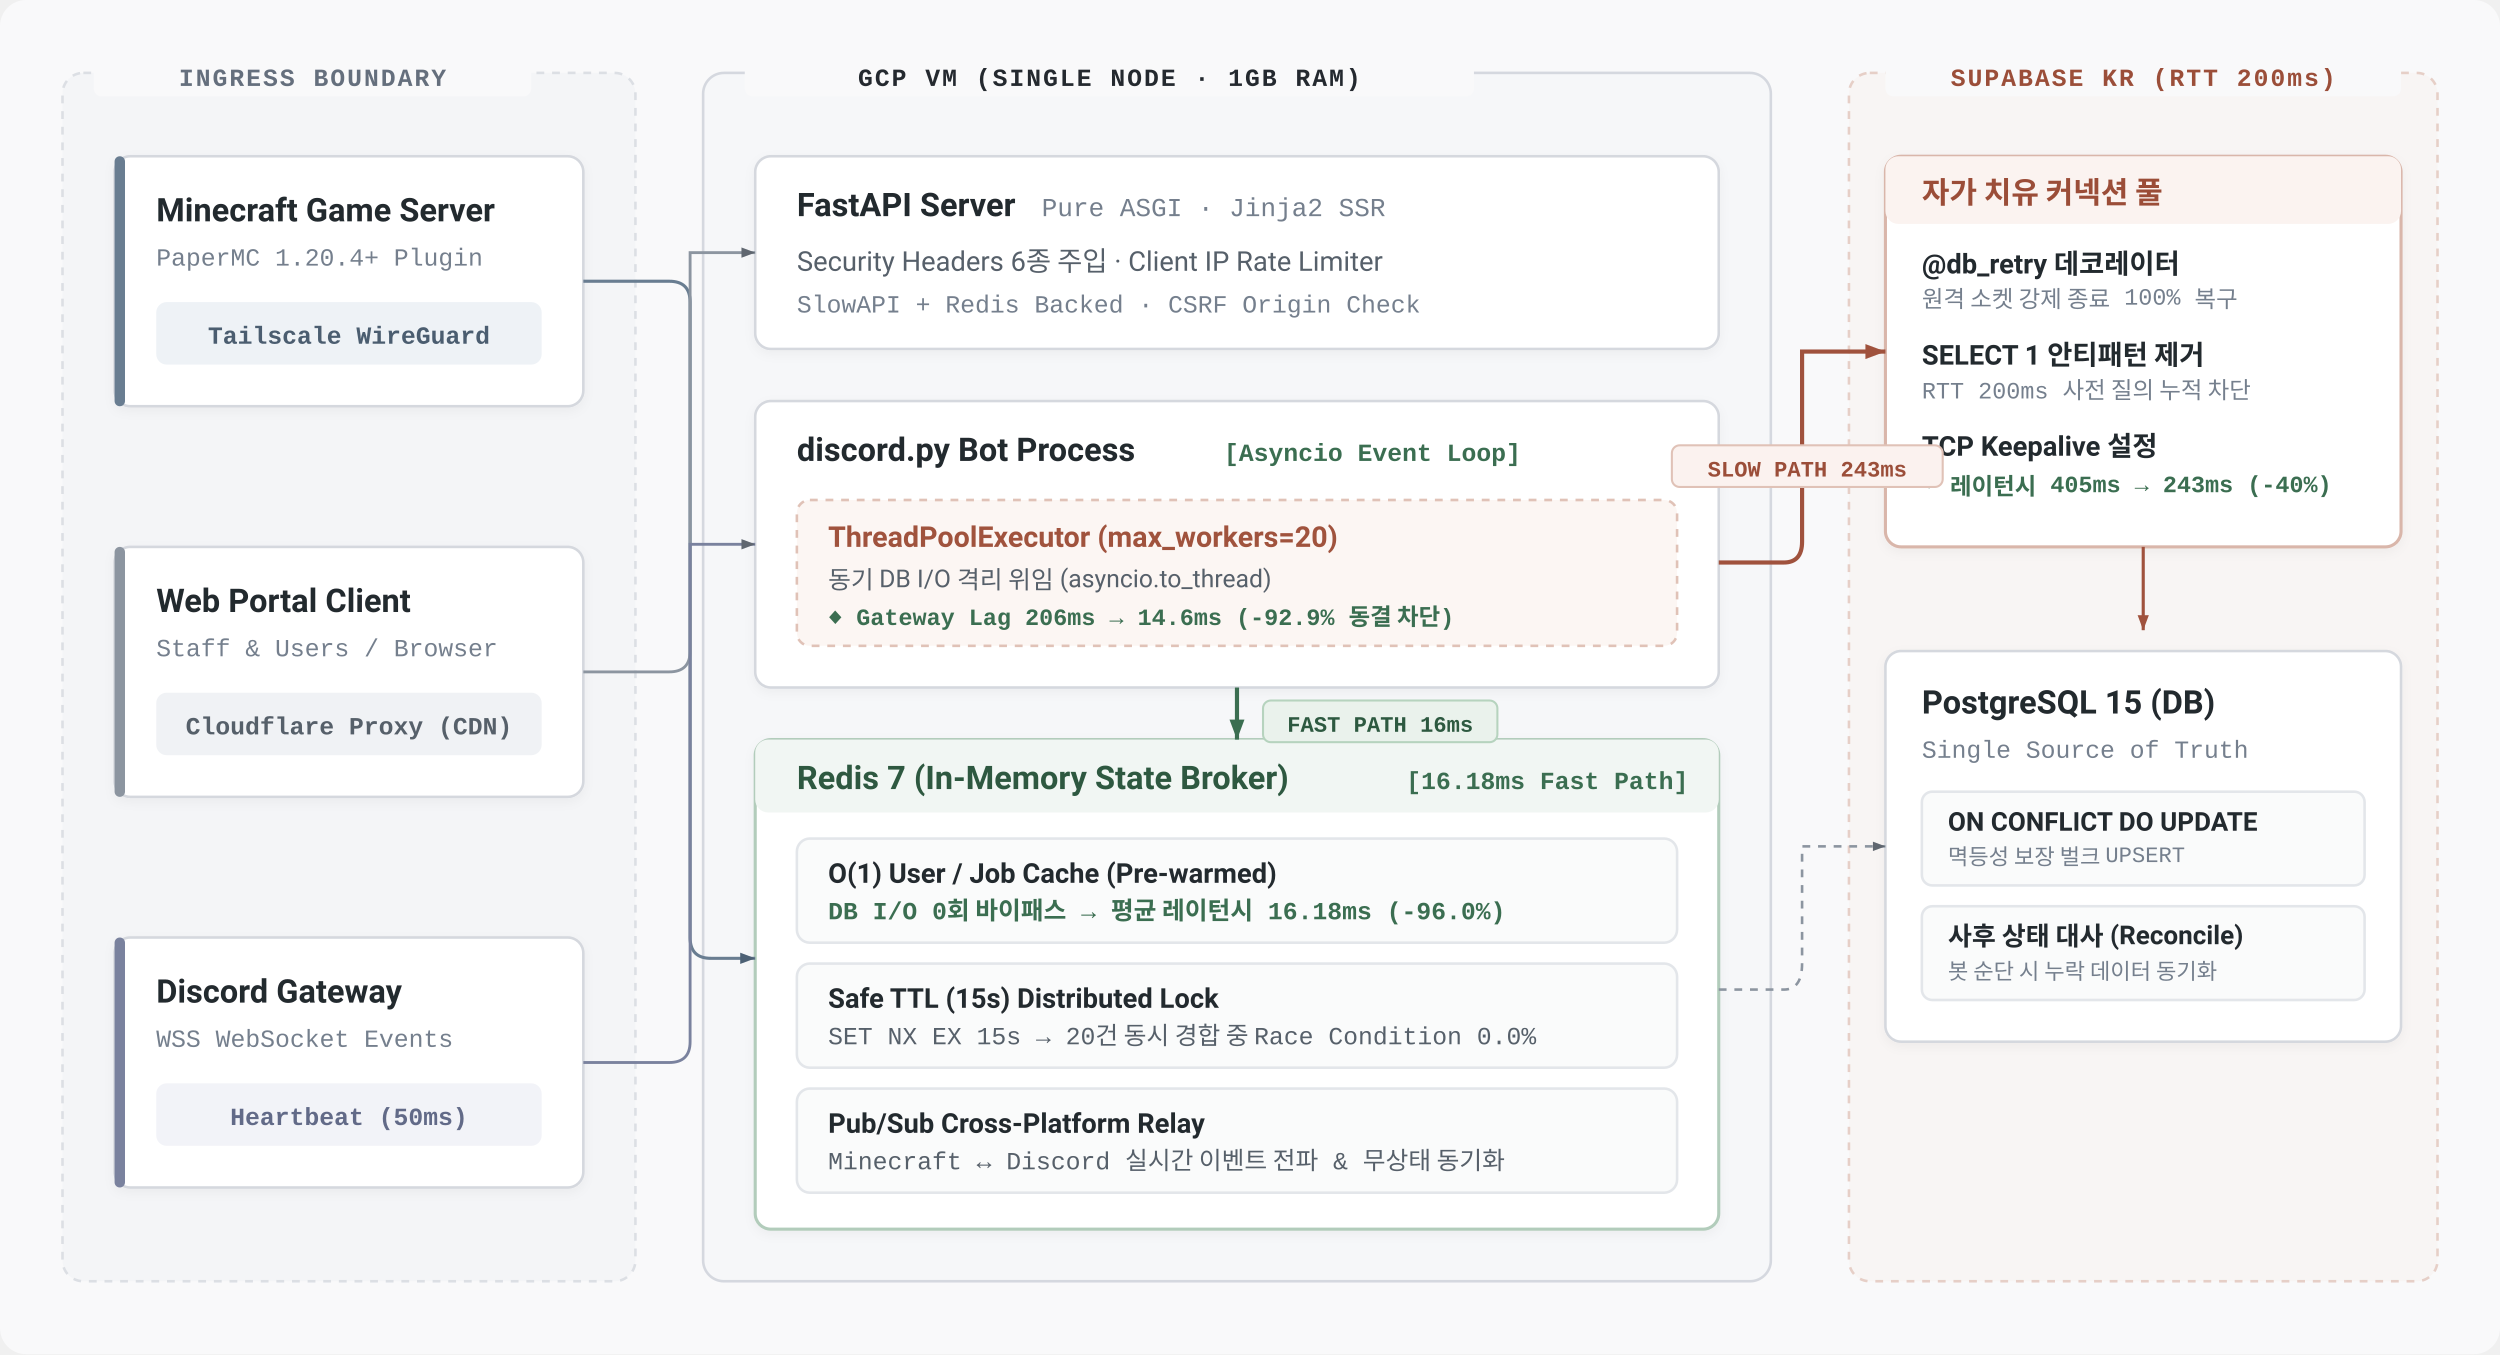
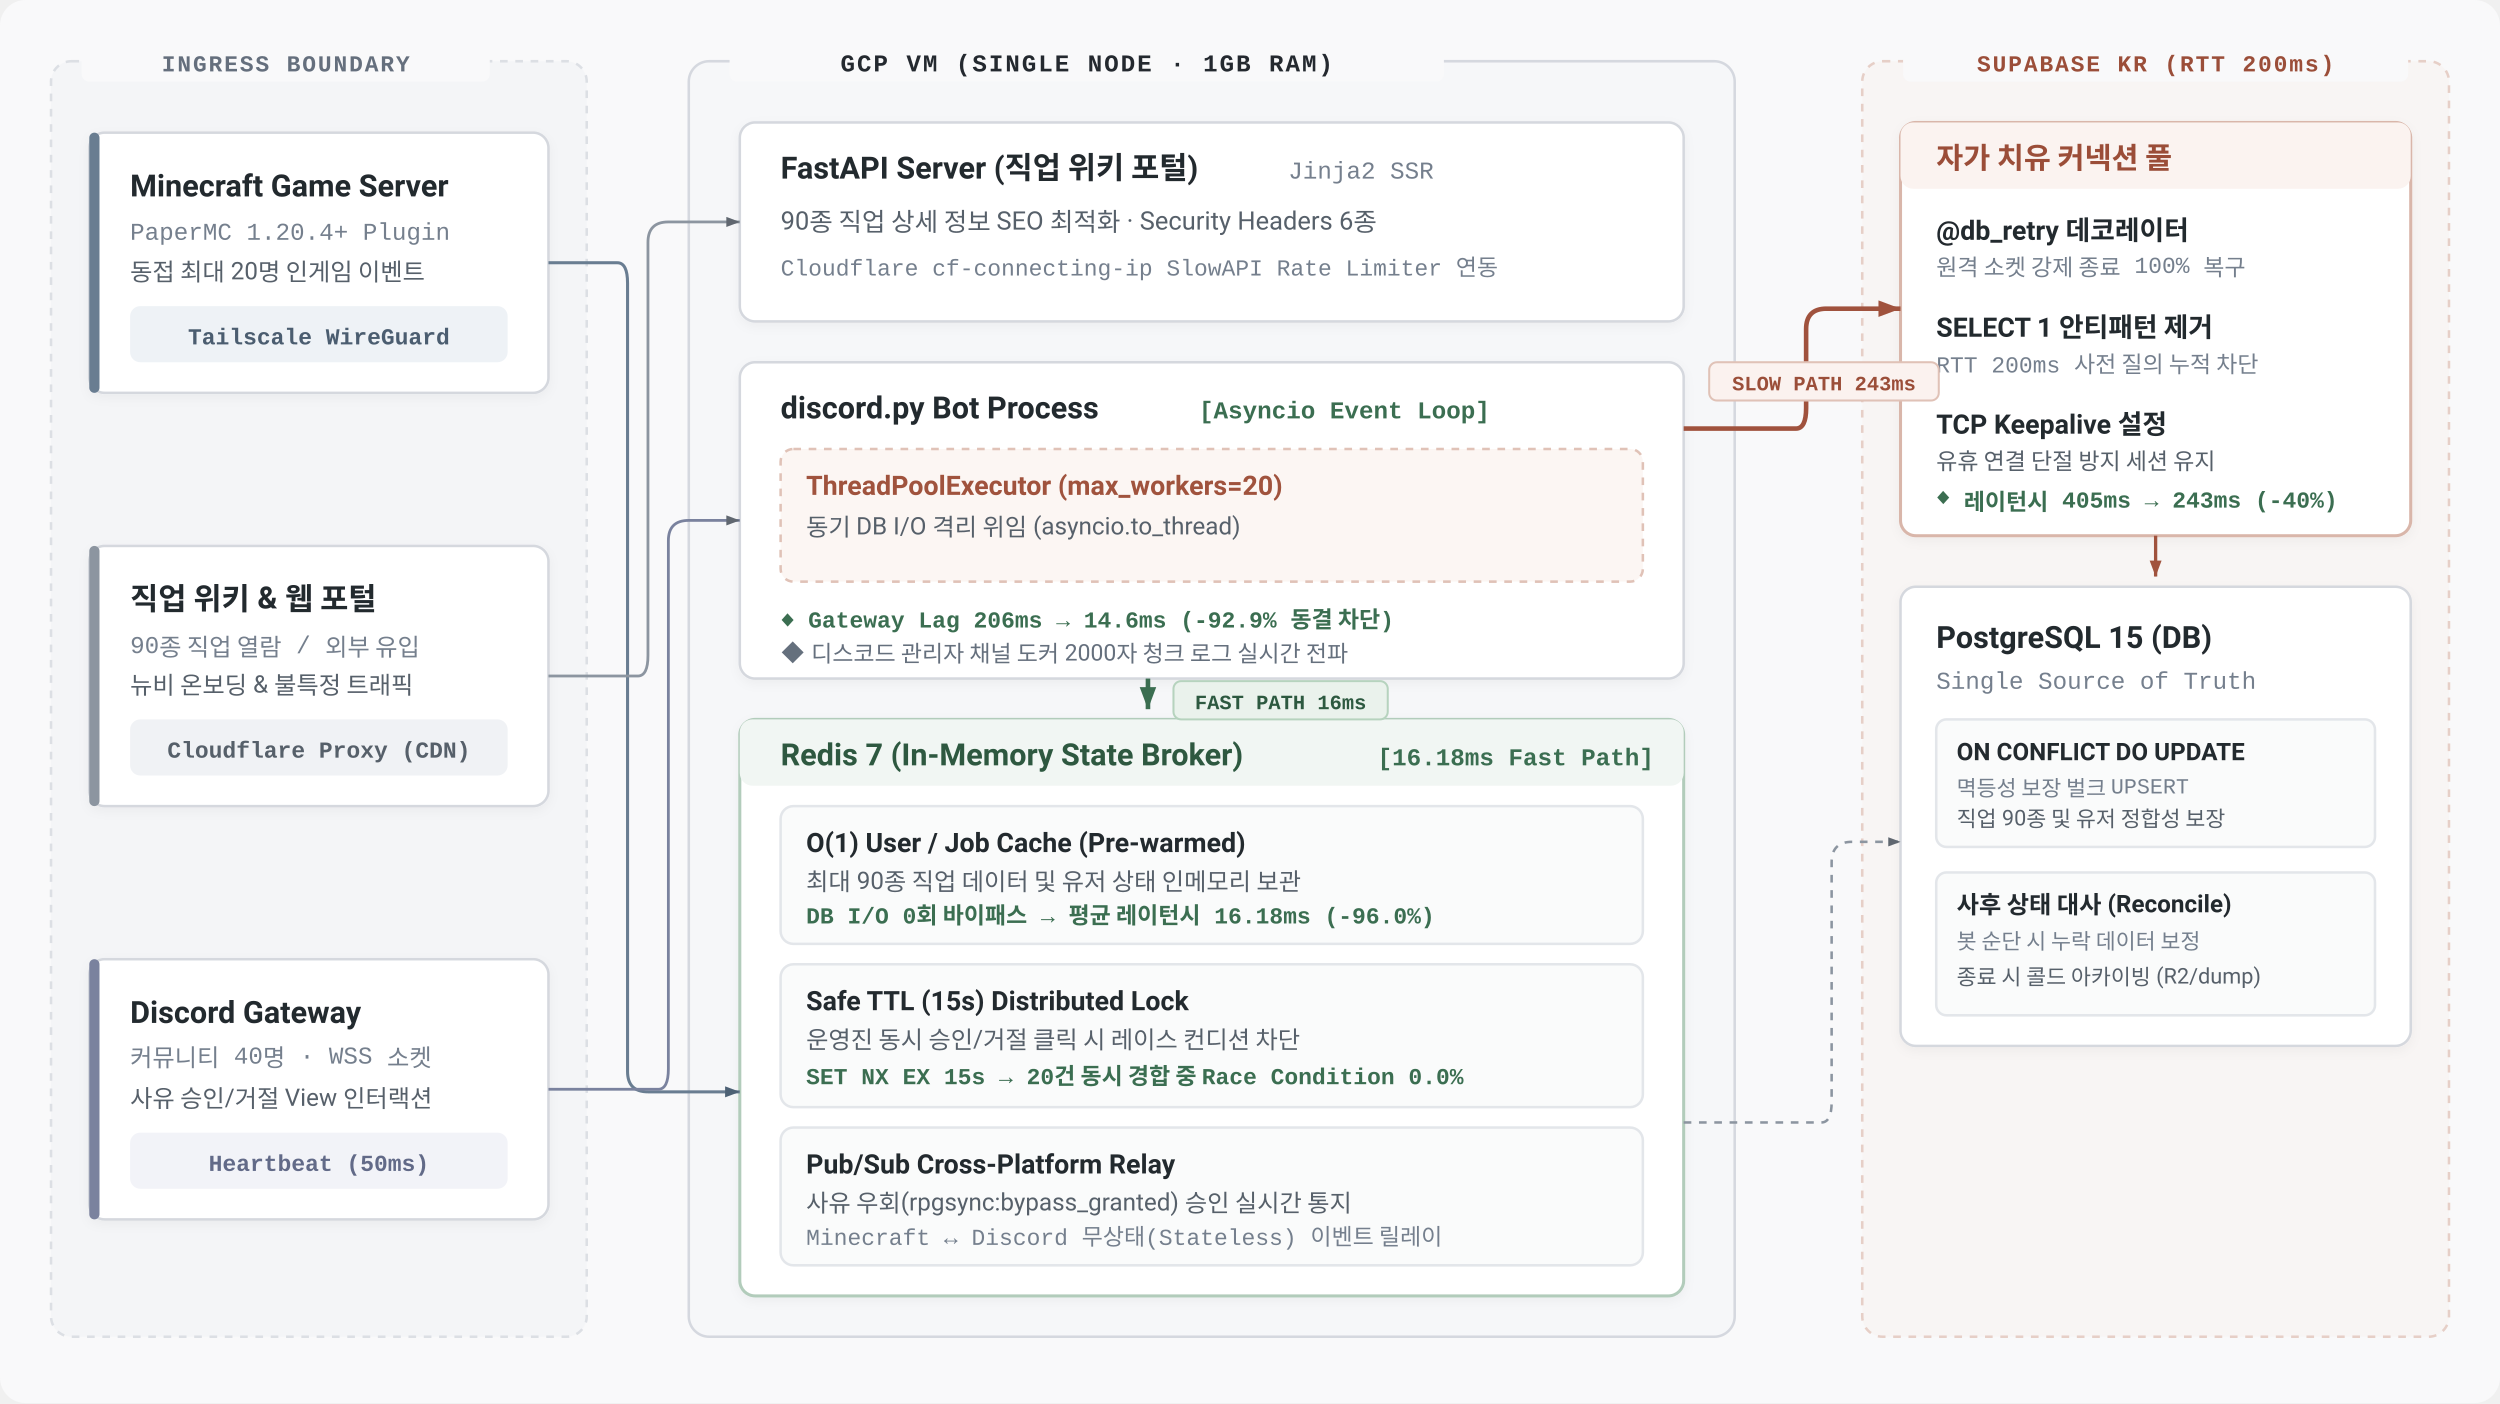
- <svg xmlns="http://www.w3.org/2000/svg" viewBox="0 0 960 520" width="100%" height="100%">
+ <svg xmlns="http://www.w3.org/2000/svg" viewBox="0 0 980 550" width="100%" height="100%">
  <defs>
    <marker id="arrow-neutral" viewBox="0 0 10 10" refX="8" refY="5" markerWidth="6" markerHeight="6" orient="auto-start-reverse">
      <path d="M 0 2 L 8 5 L 0 8 z" fill="#606770" />
    </marker>
    <marker id="arrow-sage" viewBox="0 0 10 10" refX="8" refY="5" markerWidth="6" markerHeight="6" orient="auto-start-reverse">
      <path d="M 0 2 L 8 5 L 0 8 z" fill="#3b6e51" />
    </marker>
    <marker id="arrow-terracotta" viewBox="0 0 10 10" refX="8" refY="5" markerWidth="6" markerHeight="6" orient="auto-start-reverse">
      <path d="M 0 2 L 8 5 L 0 8 z" fill="#a0523d" />
    </marker>
    <marker id="arrow-slate" viewBox="0 0 10 10" refX="8" refY="5" markerWidth="6" markerHeight="6" orient="auto-start-reverse">
      <path d="M 0 2 L 8 5 L 0 8 z" fill="#4d6175" />
    </marker>
    <filter id="shadow-editorial" x="-3%" y="-4%" width="106%" height="110%" filterUnits="userSpaceOnUse">
      <feDropShadow dx="0" dy="1.5" stdDeviation="2" flood-color="#1a1c20" flood-opacity="0.04" />
    </filter>
  </defs>
  <style>
    .font-sans { font-family: -apple-system, BlinkMacSystemFont, "Segoe UI", Roboto, "Helvetica Neue", Arial, sans-serif; }
    .font-mono { font-family: "SFMono-Regular", Consolas, "Liberation Mono", Menlo, Courier, monospace; }
  </style>
-   <rect width="960" height="520" fill="#f9f9fa" rx="10" />
-   <rect x="24" y="28" width="220" height="464" rx="8" fill="#f4f5f7" stroke="#dcdfe4" stroke-width="1" stroke-dasharray="3,3" />
-   <rect x="36" y="21" width="168" height="16" rx="3" fill="#f9f9fa" />
-   <text x="120" y="33" fill="#656f7d" font-size="9.5" font-weight="700" letter-spacing="0.08em" text-anchor="middle" class="font-mono">INGRESS BOUNDARY</text>
-   <g transform="translate(44, 60)" filter="url(#shadow-editorial)">
-     <rect width="180" height="96" rx="6" fill="#ffffff" stroke="#d5d8de" stroke-width="1" />
-     <rect x="0" y="0" width="4" height="96" rx="2" fill="#697d91" />
-     <text x="16" y="25" fill="#24292f" font-size="12.5" font-weight="600" class="font-sans">Minecraft Game Server</text>
+   <rect width="980" height="550" fill="#f9f9fa" rx="10" />
+   <rect x="20" y="24" width="210" height="500" rx="8" fill="#f4f5f7" stroke="#dcdfe4" stroke-width="1" stroke-dasharray="3,3" />
+   <rect x="32" y="16" width="160" height="16" rx="3" fill="#f9f9fa" />
+   <text x="112" y="28" fill="#656f7d" font-size="9" font-weight="700" letter-spacing="0.08em" text-anchor="middle" class="font-mono">INGRESS BOUNDARY</text>
+   <g transform="translate(35, 52)" filter="url(#shadow-editorial)">
+     <rect width="180" height="102" rx="6" fill="#ffffff" stroke="#d5d8de" stroke-width="1" />
+     <rect x="0" y="0" width="4" height="102" rx="2" fill="#697d91" />
+     <text x="16" y="25" fill="#24292f" font-size="12" font-weight="600" class="font-sans">Minecraft Game Server</text>
    <text x="16" y="42" fill="#747f8d" font-size="9.5" class="font-mono">PaperMC 1.20.4+ Plugin</text>
-     <rect x="16" y="56" width="148" height="24" rx="4" fill="#eef2f6" />
-     <text x="90" y="72" fill="#4b5d6f" font-size="9.5" font-weight="600" text-anchor="middle" class="font-mono">Tailscale WireGuard</text>
+     <text x="16" y="58" fill="#57606a" font-size="9.5" class="font-sans">동접 최대 20명 인게임 이벤트</text>
+     <rect x="16" y="68" width="148" height="22" rx="4" fill="#eef2f6" />
+     <text x="90" y="83" fill="#4b5d6f" font-size="9" font-weight="600" text-anchor="middle" class="font-mono">Tailscale WireGuard</text>
  </g>
-   <g transform="translate(44, 210)" filter="url(#shadow-editorial)">
-     <rect width="180" height="96" rx="6" fill="#ffffff" stroke="#d5d8de" stroke-width="1" />
-     <rect x="0" y="0" width="4" height="96" rx="2" fill="#8c95a0" />
-     <text x="16" y="25" fill="#24292f" font-size="12.5" font-weight="600" class="font-sans">Web Portal Client</text>
-     <text x="16" y="42" fill="#747f8d" font-size="9.5" class="font-mono">Staff &amp; Users / Browser</text>
-     <rect x="16" y="56" width="148" height="24" rx="4" fill="#f0f2f5" />
-     <text x="90" y="72" fill="#57606a" font-size="9.5" font-weight="600" text-anchor="middle" class="font-mono">Cloudflare Proxy (CDN)</text>
+   <g transform="translate(35, 214)" filter="url(#shadow-editorial)">
+     <rect width="180" height="102" rx="6" fill="#ffffff" stroke="#d5d8de" stroke-width="1" />
+     <rect x="0" y="0" width="4" height="102" rx="2" fill="#8c95a0" />
+     <text x="16" y="25" fill="#24292f" font-size="12" font-weight="600" class="font-sans">직업 위키 &amp; 웹 포털</text>
+     <text x="16" y="42" fill="#747f8d" font-size="9.5" class="font-mono">90종 직업 열람 / 외부 유입</text>
+     <text x="16" y="58" fill="#57606a" font-size="9.5" class="font-sans">뉴비 온보딩 &amp; 불특정 트래픽</text>
+     <rect x="16" y="68" width="148" height="22" rx="4" fill="#f0f2f5" />
+     <text x="90" y="83" fill="#57606a" font-size="9" font-weight="600" text-anchor="middle" class="font-mono">Cloudflare Proxy (CDN)</text>
  </g>
-   <g transform="translate(44, 360)" filter="url(#shadow-editorial)">
-     <rect width="180" height="96" rx="6" fill="#ffffff" stroke="#d5d8de" stroke-width="1" />
-     <rect x="0" y="0" width="4" height="96" rx="2" fill="#7a829e" />
-     <text x="16" y="25" fill="#24292f" font-size="12.5" font-weight="600" class="font-sans">Discord Gateway</text>
-     <text x="16" y="42" fill="#747f8d" font-size="9.5" class="font-mono">WSS WebSocket Events</text>
-     <rect x="16" y="56" width="148" height="24" rx="4" fill="#f2f3f8" />
-     <text x="90" y="72" fill="#626a88" font-size="9.5" font-weight="600" text-anchor="middle" class="font-mono">Heartbeat (50ms)</text>
+   <g transform="translate(35, 376)" filter="url(#shadow-editorial)">
+     <rect width="180" height="102" rx="6" fill="#ffffff" stroke="#d5d8de" stroke-width="1" />
+     <rect x="0" y="0" width="4" height="102" rx="2" fill="#7a829e" />
+     <text x="16" y="25" fill="#24292f" font-size="12" font-weight="600" class="font-sans">Discord Gateway</text>
+     <text x="16" y="42" fill="#747f8d" font-size="9.5" class="font-mono">커뮤니티 40명 · WSS 소켓</text>
+     <text x="16" y="58" fill="#57606a" font-size="9.5" class="font-sans">사유 승인/거절 View 인터랙션</text>
+     <rect x="16" y="68" width="148" height="22" rx="4" fill="#f2f3f8" />
+     <text x="90" y="83" fill="#626a88" font-size="9" font-weight="600" text-anchor="middle" class="font-mono">Heartbeat (50ms)</text>
  </g>
-   <rect x="270" y="28" width="410" height="464" rx="8" fill="#f6f7f9" stroke="#d5d8df" stroke-width="1" />
-   <rect x="286" y="21" width="280" height="16" rx="3" fill="#f9f9fa" />
-   <text x="426" y="33" fill="#24292f" font-size="9.5" font-weight="700" letter-spacing="0.08em" text-anchor="middle" class="font-mono">GCP VM (SINGLE NODE · 1GB RAM)</text>
-   <g transform="translate(290, 60)" filter="url(#shadow-editorial)">
-     <rect width="370" height="74" rx="6" fill="#ffffff" stroke="#d5d8de" stroke-width="1" />
-     <text x="16" y="23" fill="#24292f" font-size="12.5" font-weight="600" class="font-sans">FastAPI Server</text>
-     <text x="110" y="23" fill="#747f8d" font-size="10" class="font-mono">Pure ASGI · Jinja2 SSR</text>
-     <text x="16" y="44" fill="#57606a" font-size="10.5" class="font-sans">Security Headers 6종 주입 · Client IP Rate Limiter</text>
-     <text x="16" y="60" fill="#747f8d" font-size="9.5" class="font-mono">SlowAPI + Redis Backed · CSRF Origin Check</text>
+   <rect x="270" y="24" width="410" height="500" rx="8" fill="#f6f7f9" stroke="#d5d8df" stroke-width="1" />
+   <rect x="286" y="16" width="280" height="16" rx="3" fill="#f9f9fa" />
+   <text x="426" y="28" fill="#24292f" font-size="9.5" font-weight="700" letter-spacing="0.08em" text-anchor="middle" class="font-mono">GCP VM (SINGLE NODE · 1GB RAM)</text>
+   <g transform="translate(290, 48)" filter="url(#shadow-editorial)">
+     <rect width="370" height="78" rx="6" fill="#ffffff" stroke="#d5d8de" stroke-width="1" />
+     <text x="16" y="22" fill="#24292f" font-size="12" font-weight="600" class="font-sans">FastAPI Server (직업 위키 포털)</text>
+     <text x="215" y="22" fill="#747f8d" font-size="9.5" class="font-mono">Jinja2 SSR</text>
+     <text x="16" y="42" fill="#57606a" font-size="10" class="font-sans">90종 직업 상세 정보 SEO 최적화 · Security Headers 6종</text>
+     <text x="16" y="60" fill="#747f8d" font-size="9" class="font-mono">Cloudflare cf-connecting-ip SlowAPI Rate Limiter 연동</text>
  </g>
-   <g transform="translate(290, 154)" filter="url(#shadow-editorial)">
-     <rect width="370" height="110" rx="6" fill="#ffffff" stroke="#d5d8de" stroke-width="1" />
-     <text x="16" y="23" fill="#24292f" font-size="12.5" font-weight="600" class="font-sans">discord.py Bot Process</text>
-     <text x="180" y="23" fill="#3b6e51" font-size="9.5" font-weight="600" class="font-mono">[Asyncio Event Loop]</text>
-     <rect x="16" y="38" width="338" height="56" rx="5" fill="#fcf6f3" stroke="#e0c2b7" stroke-width="1" stroke-dasharray="3,3" />
-     <text x="28" y="56" fill="#a0523d" font-size="11" font-weight="600" class="font-sans">ThreadPoolExecutor (max_workers=20)</text>
-     <text x="28" y="72" fill="#57606a" font-size="9.5" class="font-sans">동기 DB I/O 격리 위임 (asyncio.to_thread)</text>
-     <text x="28" y="86" fill="#3b6e51" font-size="9" font-weight="600" class="font-mono">◆ Gateway Lag 206ms → 14.6ms (-92.9% 동결 차단)</text>
+   <g transform="translate(290, 142)" filter="url(#shadow-editorial)">
+     <rect width="370" height="124" rx="6" fill="#ffffff" stroke="#d5d8de" stroke-width="1" />
+     <text x="16" y="22" fill="#24292f" font-size="12" font-weight="600" class="font-sans">discord.py Bot Process</text>
+     <text x="180" y="22" fill="#3b6e51" font-size="9.5" font-weight="600" class="font-mono">[Asyncio Event Loop]</text>
+     <rect x="16" y="34" width="338" height="52" rx="5" fill="#fcf6f3" stroke="#e0c2b7" stroke-width="1" stroke-dasharray="3,3" />
+     <text x="26" y="52" fill="#a0523d" font-size="10.5" font-weight="600" class="font-sans">ThreadPoolExecutor (max_workers=20)</text>
+     <text x="26" y="68" fill="#57606a" font-size="9.5" class="font-sans">동기 DB I/O 격리 위임 (asyncio.to_thread)</text>
+     <text x="16" y="104" fill="#3b6e51" font-size="9" font-weight="600" class="font-mono">◆ Gateway Lag 206ms → 14.6ms (-92.9% 동결 차단)</text>
+     <text x="16" y="117" fill="#656f7d" font-size="9" class="font-sans">◆ 디스코드 관리자 채널 도커 2000자 청크 로그 실시간 전파</text>
  </g>
-   <g transform="translate(290, 284)" filter="url(#shadow-editorial)">
-     <rect width="370" height="188" rx="6" fill="#ffffff" stroke="#b2ccbb" stroke-width="1.2" />
-     <rect x="0" y="0" width="370" height="28" rx="5" fill="#f1f6f3" />
-     <text x="16" y="19" fill="#2d5940" font-size="12.5" font-weight="600" class="font-sans">Redis 7 (In-Memory State Broker)</text>
-     <text x="250" y="19" fill="#3b6e51" font-size="9.5" font-weight="700" class="font-mono">[16.18ms Fast Path]</text>
-     <rect x="16" y="38" width="338" height="40" rx="5" fill="#fafbfb" stroke="#e3e6ea" stroke-width="1" />
-     <text x="28" y="55" fill="#24292f" font-size="10.5" font-weight="600" class="font-sans">O(1) User / Job Cache (Pre-warmed)</text>
-     <text x="28" y="69" fill="#3b6e51" font-size="9.5" font-weight="600" class="font-mono">DB I/O 0회 바이패스 → 평균 레이턴시 16.18ms (-96.0%)</text>
-     <rect x="16" y="86" width="338" height="40" rx="5" fill="#fafbfb" stroke="#e3e6ea" stroke-width="1" />
-     <text x="28" y="103" fill="#24292f" font-size="10.5" font-weight="600" class="font-sans">Safe TTL (15s) Distributed Lock</text>
-     <text x="28" y="117" fill="#57606a" font-size="9.5" class="font-mono">SET NX EX 15s → 20건 동시 경합 중 Race Condition 0.0%</text>
-     <rect x="16" y="134" width="338" height="40" rx="5" fill="#fafbfb" stroke="#e3e6ea" stroke-width="1" />
-     <text x="28" y="151" fill="#24292f" font-size="10.5" font-weight="600" class="font-sans">Pub/Sub Cross-Platform Relay</text>
-     <text x="28" y="165" fill="#57606a" font-size="9.5" class="font-mono">Minecraft ↔ Discord 실시간 이벤트 전파 &amp; 무상태 동기화</text>
+   <g transform="translate(290, 282)" filter="url(#shadow-editorial)">
+     <rect width="370" height="226" rx="6" fill="#ffffff" stroke="#b2ccbb" stroke-width="1.2" />
+     <rect x="0" y="0" width="370" height="26" rx="5" fill="#f1f6f3" />
+     <text x="16" y="18" fill="#2d5940" font-size="12" font-weight="600" class="font-sans">Redis 7 (In-Memory State Broker)</text>
+     <text x="250" y="18" fill="#3b6e51" font-size="9.5" font-weight="700" class="font-mono">[16.18ms Fast Path]</text>
+     <rect x="16" y="34" width="338" height="54" rx="5" fill="#fafbfb" stroke="#e3e6ea" stroke-width="1" />
+     <text x="26" y="52" fill="#24292f" font-size="10.5" font-weight="600" class="font-sans">O(1) User / Job Cache (Pre-warmed)</text>
+     <text x="26" y="67" fill="#57606a" font-size="9.5" class="font-sans">최대 90종 직업 데이터 및 유저 상태 인메모리 보관</text>
+     <text x="26" y="80" fill="#3b6e51" font-size="9" font-weight="600" class="font-mono">DB I/O 0회 바이패스 → 평균 레이턴시 16.18ms (-96.0%)</text>
+     <rect x="16" y="96" width="338" height="56" rx="5" fill="#fafbfb" stroke="#e3e6ea" stroke-width="1" />
+     <text x="26" y="114" fill="#24292f" font-size="10.5" font-weight="600" class="font-sans">Safe TTL (15s) Distributed Lock</text>
+     <text x="26" y="129" fill="#57606a" font-size="9.5" class="font-sans">운영진 동시 승인/거절 클릭 시 레이스 컨디션 차단</text>
+     <text x="26" y="143" fill="#3b6e51" font-size="9" font-weight="600" class="font-mono">SET NX EX 15s → 20건 동시 경합 중 Race Condition 0.0%</text>
+     <rect x="16" y="160" width="338" height="54" rx="5" fill="#fafbfb" stroke="#e3e6ea" stroke-width="1" />
+     <text x="26" y="178" fill="#24292f" font-size="10.5" font-weight="600" class="font-sans">Pub/Sub Cross-Platform Relay</text>
+     <text x="26" y="193" fill="#57606a" font-size="9.5" class="font-sans">사유 우회(rpgsync:bypass_granted) 승인 실시간 통지</text>
+     <text x="26" y="206" fill="#747f8d" font-size="9" class="font-mono">Minecraft ↔ Discord 무상태(Stateless) 이벤트 릴레이</text>
  </g>
-   <rect x="710" y="28" width="226" height="464" rx="8" fill="#f8f5f4" stroke="#e6cfc7" stroke-width="1" stroke-dasharray="3,3" />
-   <rect x="724" y="21" width="198" height="16" rx="3" fill="#f9f9fa" />
-   <text x="823" y="33" fill="#9b4e39" font-size="9.5" font-weight="700" letter-spacing="0.08em" text-anchor="middle" class="font-mono">SUPABASE KR (RTT 200ms)</text>
-   <g transform="translate(724, 60)" filter="url(#shadow-editorial)">
-     <rect width="198" height="150" rx="6" fill="#ffffff" stroke="#d9b6aa" stroke-width="1.2" />
-     <rect x="0" y="0" width="198" height="26" rx="5" fill="#fbf3f0" />
+   <rect x="730" y="24" width="230" height="500" rx="8" fill="#f8f5f4" stroke="#e6cfc7" stroke-width="1" stroke-dasharray="3,3" />
+   <rect x="746" y="16" width="198" height="16" rx="3" fill="#f9f9fa" />
+   <text x="845" y="28" fill="#9b4e39" font-size="9" font-weight="700" letter-spacing="0.08em" text-anchor="middle" class="font-mono">SUPABASE KR (RTT 200ms)</text>
+   <g transform="translate(745, 48)" filter="url(#shadow-editorial)">
+     <rect width="200" height="162" rx="6" fill="#ffffff" stroke="#d9b6aa" stroke-width="1.2" />
+     <rect x="0" y="0" width="200" height="26" rx="5" fill="#fbf3f0" />
    <text x="14" y="18" fill="#9b4e39" font-size="11.5" font-weight="600" class="font-sans">자가 치유 커넥션 풀</text>
-     <text x="14" y="45" fill="#24292f" font-size="10.5" font-weight="600" class="font-sans">@db_retry 데코레이터</text>
-     <text x="14" y="58" fill="#747f8d" font-size="9" class="font-mono">원격 소켓 강제 종료 100% 복구</text>
-     <text x="14" y="80" fill="#24292f" font-size="10.5" font-weight="600" class="font-sans">SELECT 1 안티패턴 제거</text>
-     <text x="14" y="93" fill="#747f8d" font-size="9" class="font-mono">RTT 200ms 사전 질의 누적 차단</text>
-     <text x="14" y="115" fill="#24292f" font-size="10.5" font-weight="600" class="font-sans">TCP Keepalive 설정</text>
-     <text x="14" y="128" fill="#3b6e51" font-size="9" font-weight="600" class="font-mono">◆ 레이턴시 405ms → 243ms (-40%)</text>
+     <text x="14" y="46" fill="#24292f" font-size="10.5" font-weight="600" class="font-sans">@db_retry 데코레이터</text>
+     <text x="14" y="60" fill="#747f8d" font-size="9" class="font-mono">원격 소켓 강제 종료 100% 복구</text>
+     <text x="14" y="84" fill="#24292f" font-size="10.5" font-weight="600" class="font-sans">SELECT 1 안티패턴 제거</text>
+     <text x="14" y="98" fill="#747f8d" font-size="9" class="font-mono">RTT 200ms 사전 질의 누적 차단</text>
+     <text x="14" y="122" fill="#24292f" font-size="10.5" font-weight="600" class="font-sans">TCP Keepalive 설정</text>
+     <text x="14" y="136" fill="#57606a" font-size="9" class="font-sans">유휴 연결 단절 방지 세션 유지</text>
+     <text x="14" y="150" fill="#3b6e51" font-size="9" font-weight="600" class="font-mono">◆ 레이턴시 405ms → 243ms (-40%)</text>
  </g>
-   <g transform="translate(724, 250)" filter="url(#shadow-editorial)">
-     <rect width="198" height="150" rx="6" fill="#ffffff" stroke="#d5d8de" stroke-width="1" />
-     <text x="14" y="24" fill="#24292f" font-size="12.5" font-weight="600" class="font-sans">PostgreSQL 15 (DB)</text>
-     <text x="14" y="41" fill="#747f8d" font-size="9.5" class="font-mono">Single Source of Truth</text>
-     <rect x="14" y="54" width="170" height="36" rx="4" fill="#fafbfb" stroke="#e3e6ea" stroke-width="1" />
-     <text x="24" y="69" fill="#24292f" font-size="10" font-weight="600" class="font-sans">ON CONFLICT DO UPDATE</text>
-     <text x="24" y="82" fill="#747f8d" font-size="8.5" class="font-mono">멱등성 보장 벌크 UPSERT</text>
-     <rect x="14" y="98" width="170" height="36" rx="4" fill="#fafbfb" stroke="#e3e6ea" stroke-width="1" />
-     <text x="24" y="113" fill="#24292f" font-size="10" font-weight="600" class="font-sans">사후 상태 대사 (Reconcile)</text>
-     <text x="24" y="126" fill="#747f8d" font-size="8.5" class="font-mono">봇 순단 시 누락 데이터 동기화</text>
+   <g transform="translate(745, 230)" filter="url(#shadow-editorial)">
+     <rect width="200" height="180" rx="6" fill="#ffffff" stroke="#d5d8de" stroke-width="1" />
+     <text x="14" y="24" fill="#24292f" font-size="12" font-weight="600" class="font-sans">PostgreSQL 15 (DB)</text>
+     <text x="14" y="40" fill="#747f8d" font-size="9.5" class="font-mono">Single Source of Truth</text>
+     <rect x="14" y="52" width="172" height="50" rx="4" fill="#fafbfb" stroke="#e3e6ea" stroke-width="1" />
+     <text x="22" y="68" fill="#24292f" font-size="9.5" font-weight="600" class="font-sans">ON CONFLICT DO UPDATE</text>
+     <text x="22" y="82" fill="#747f8d" font-size="8.5" class="font-mono">멱등성 보장 벌크 UPSERT</text>
+     <text x="22" y="94" fill="#57606a" font-size="8.5" class="font-sans">직업 90종 및 유저 정합성 보장</text>
+     <rect x="14" y="112" width="172" height="56" rx="4" fill="#fafbfb" stroke="#e3e6ea" stroke-width="1" />
+     <text x="22" y="128" fill="#24292f" font-size="9.5" font-weight="600" class="font-sans">사후 상태 대사 (Reconcile)</text>
+     <text x="22" y="142" fill="#747f8d" font-size="8.5" class="font-mono">봇 순단 시 누락 데이터 보정</text>
+     <text x="22" y="156" fill="#57606a" font-size="8.5" class="font-sans">종료 시 콜드 아카이빙 (R2/dump)</text>
  </g>
-   <path d="M 224 108 H 257 Q 265 108 265 116 V 360 Q 265 368 273 368 H 290" fill="none" stroke="#697d91" stroke-width="1.2" marker-end="url(#arrow-slate)" />
-   <path d="M 224 258 H 257 Q 265 258 265 250 V 97 Q 265 97 273 97 H 290" fill="none" stroke="#8c95a0" stroke-width="1.1" marker-end="url(#arrow-neutral)" />
-   <path d="M 224 408 H 257 Q 265 408 265 400 V 209 Q 265 209 273 209 H 290" fill="none" stroke="#7a829e" stroke-width="1.1" marker-end="url(#arrow-neutral)" />
-   <path d="M 475 264 V 276 Q 475 284 475 284" fill="none" stroke="#3b6e51" stroke-width="1.6" marker-end="url(#arrow-sage)" />
-   <path d="M 660 216 H 685 Q 692 216 692 208 V 135 Q 692 135 700 135 H 724" fill="none" stroke="#a0523d" stroke-width="1.6" marker-end="url(#arrow-terracotta)" />
-   <path d="M 823 210 V 242" fill="none" stroke="#a0523d" stroke-width="1.2" marker-end="url(#arrow-terracotta)" />
-   <path d="M 660 380 H 685 Q 692 380 692 370 V 325 Q 692 325 700 325 H 724" fill="none" stroke="#8c95a0" stroke-width="1" stroke-dasharray="3,3" marker-end="url(#arrow-neutral)" />
-   <g transform="translate(485, 269)">
-     <rect width="90" height="16" rx="3" fill="#eaf2ec" stroke="#b6d3be" stroke-width="0.8" />
-     <text x="45" y="12" fill="#2d5940" font-size="8.5" font-weight="700" text-anchor="middle" class="font-mono">FAST PATH 16ms</text>
+   <path d="M 215 103 H 242 Q 246 103 246 111 V 420 Q 246 428 254 428 H 290" fill="none" stroke="#697d91" stroke-width="1.2" marker-end="url(#arrow-slate)" />
+   <path d="M 215 265 H 250 Q 254 265 254 257 V 95 Q 254 87 262 87 H 290" fill="none" stroke="#8c95a0" stroke-width="1.1" marker-end="url(#arrow-neutral)" />
+   <path d="M 215 427 H 258 Q 262 427 262 419 V 212 Q 262 204 270 204 H 290" fill="none" stroke="#7a829e" stroke-width="1.1" marker-end="url(#arrow-neutral)" />
+   <path d="M 450 266 V 278" fill="none" stroke="#3b6e51" stroke-width="1.8" marker-end="url(#arrow-sage)" />
+   <g transform="translate(460, 267)">
+     <rect width="84" height="15" rx="3" fill="#eaf2ec" stroke="#b6d3be" stroke-width="0.8" />
+     <text x="42" y="11" fill="#2d5940" font-size="8" font-weight="700" text-anchor="middle" class="font-mono">FAST PATH 16ms</text>
  </g>
-   <g transform="translate(642, 171)">
-     <rect width="104" height="16" rx="3" fill="#fbf2ef" stroke="#e0c2b7" stroke-width="0.8" />
-     <text x="52" y="12" fill="#9b4e39" font-size="8.5" font-weight="700" text-anchor="middle" class="font-mono">SLOW PATH 243ms</text>
+   <path d="M 660 168 H 704 Q 708 168 708 160 V 129 Q 708 121 716 121 H 745" fill="none" stroke="#a0523d" stroke-width="1.8" marker-end="url(#arrow-terracotta)" />
+   <g transform="translate(670, 142)">
+     <rect width="90" height="15" rx="3" fill="#fbf2ef" stroke="#e0c2b7" stroke-width="0.8" />
+     <text x="45" y="11" fill="#9b4e39" font-size="8" font-weight="700" text-anchor="middle" class="font-mono">SLOW PATH 243ms</text>
  </g>
+   <path d="M 845 210 V 226" fill="none" stroke="#a0523d" stroke-width="1.3" marker-end="url(#arrow-terracotta)" />
+   <path d="M 660 440 H 714 Q 718 440 718 432 V 338 Q 718 330 726 330 H 745" fill="none" stroke="#8c95a0" stroke-width="1" stroke-dasharray="3,3" marker-end="url(#arrow-neutral)" />
</svg>
